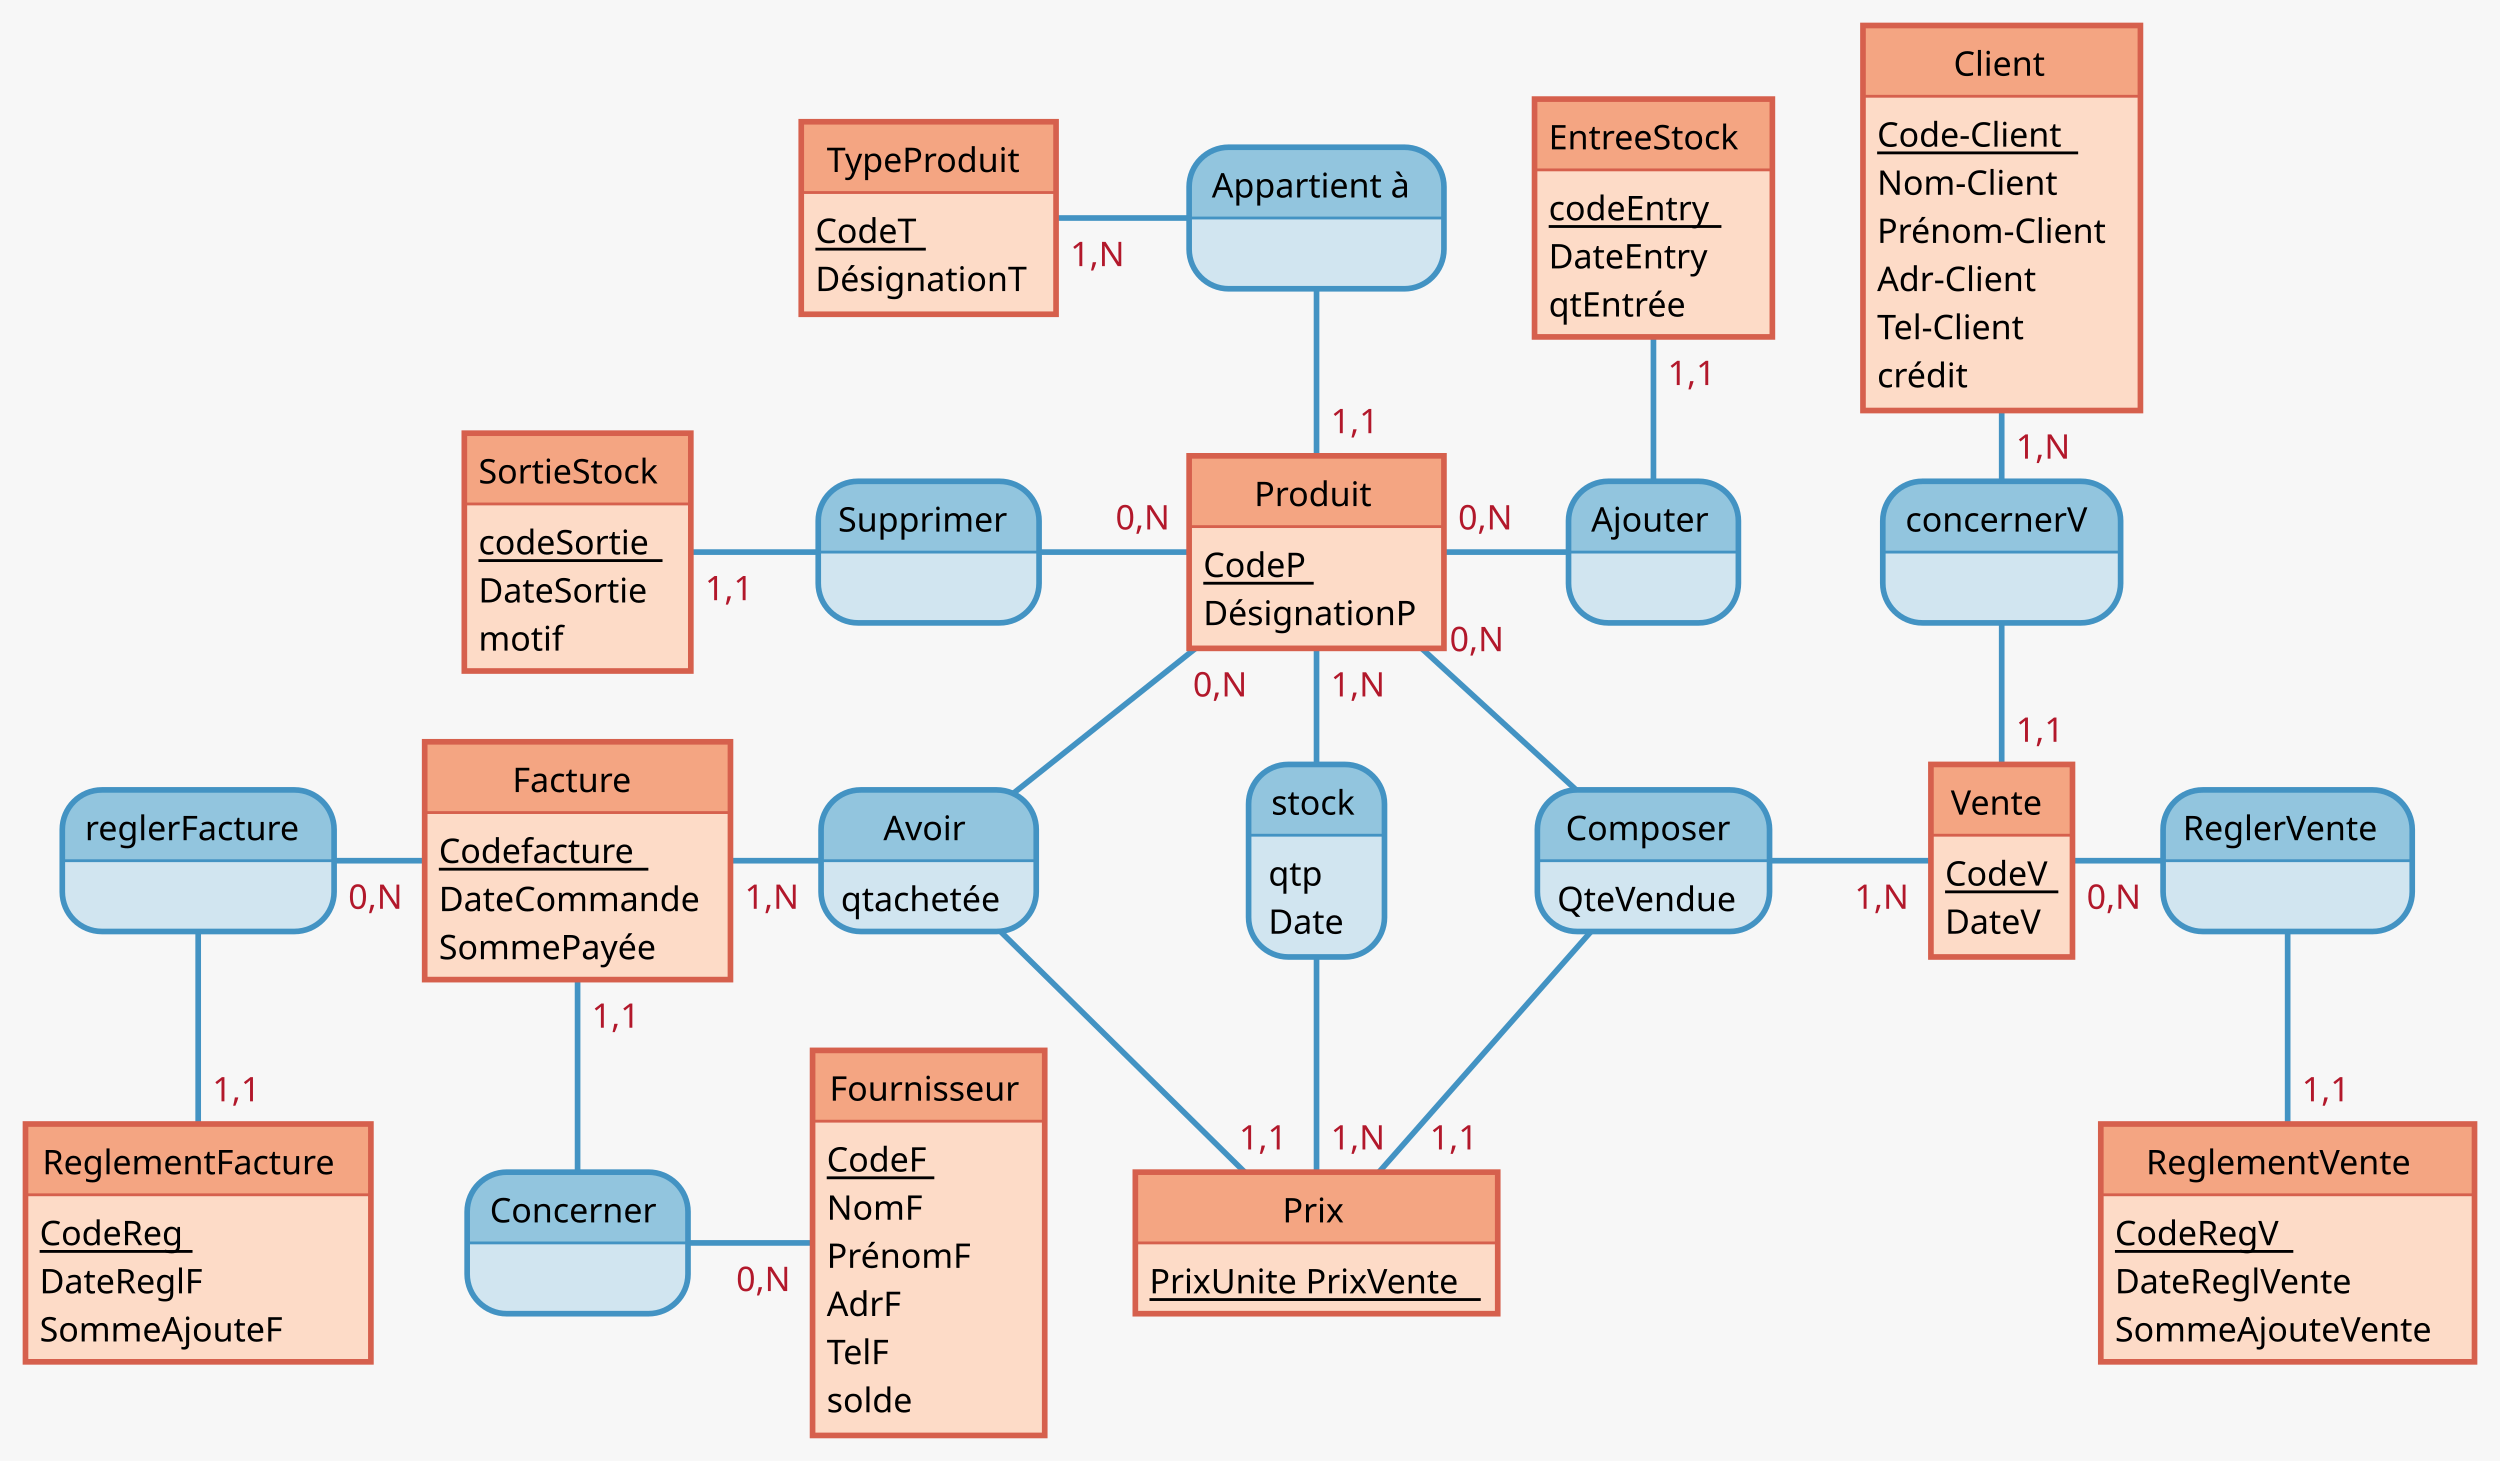
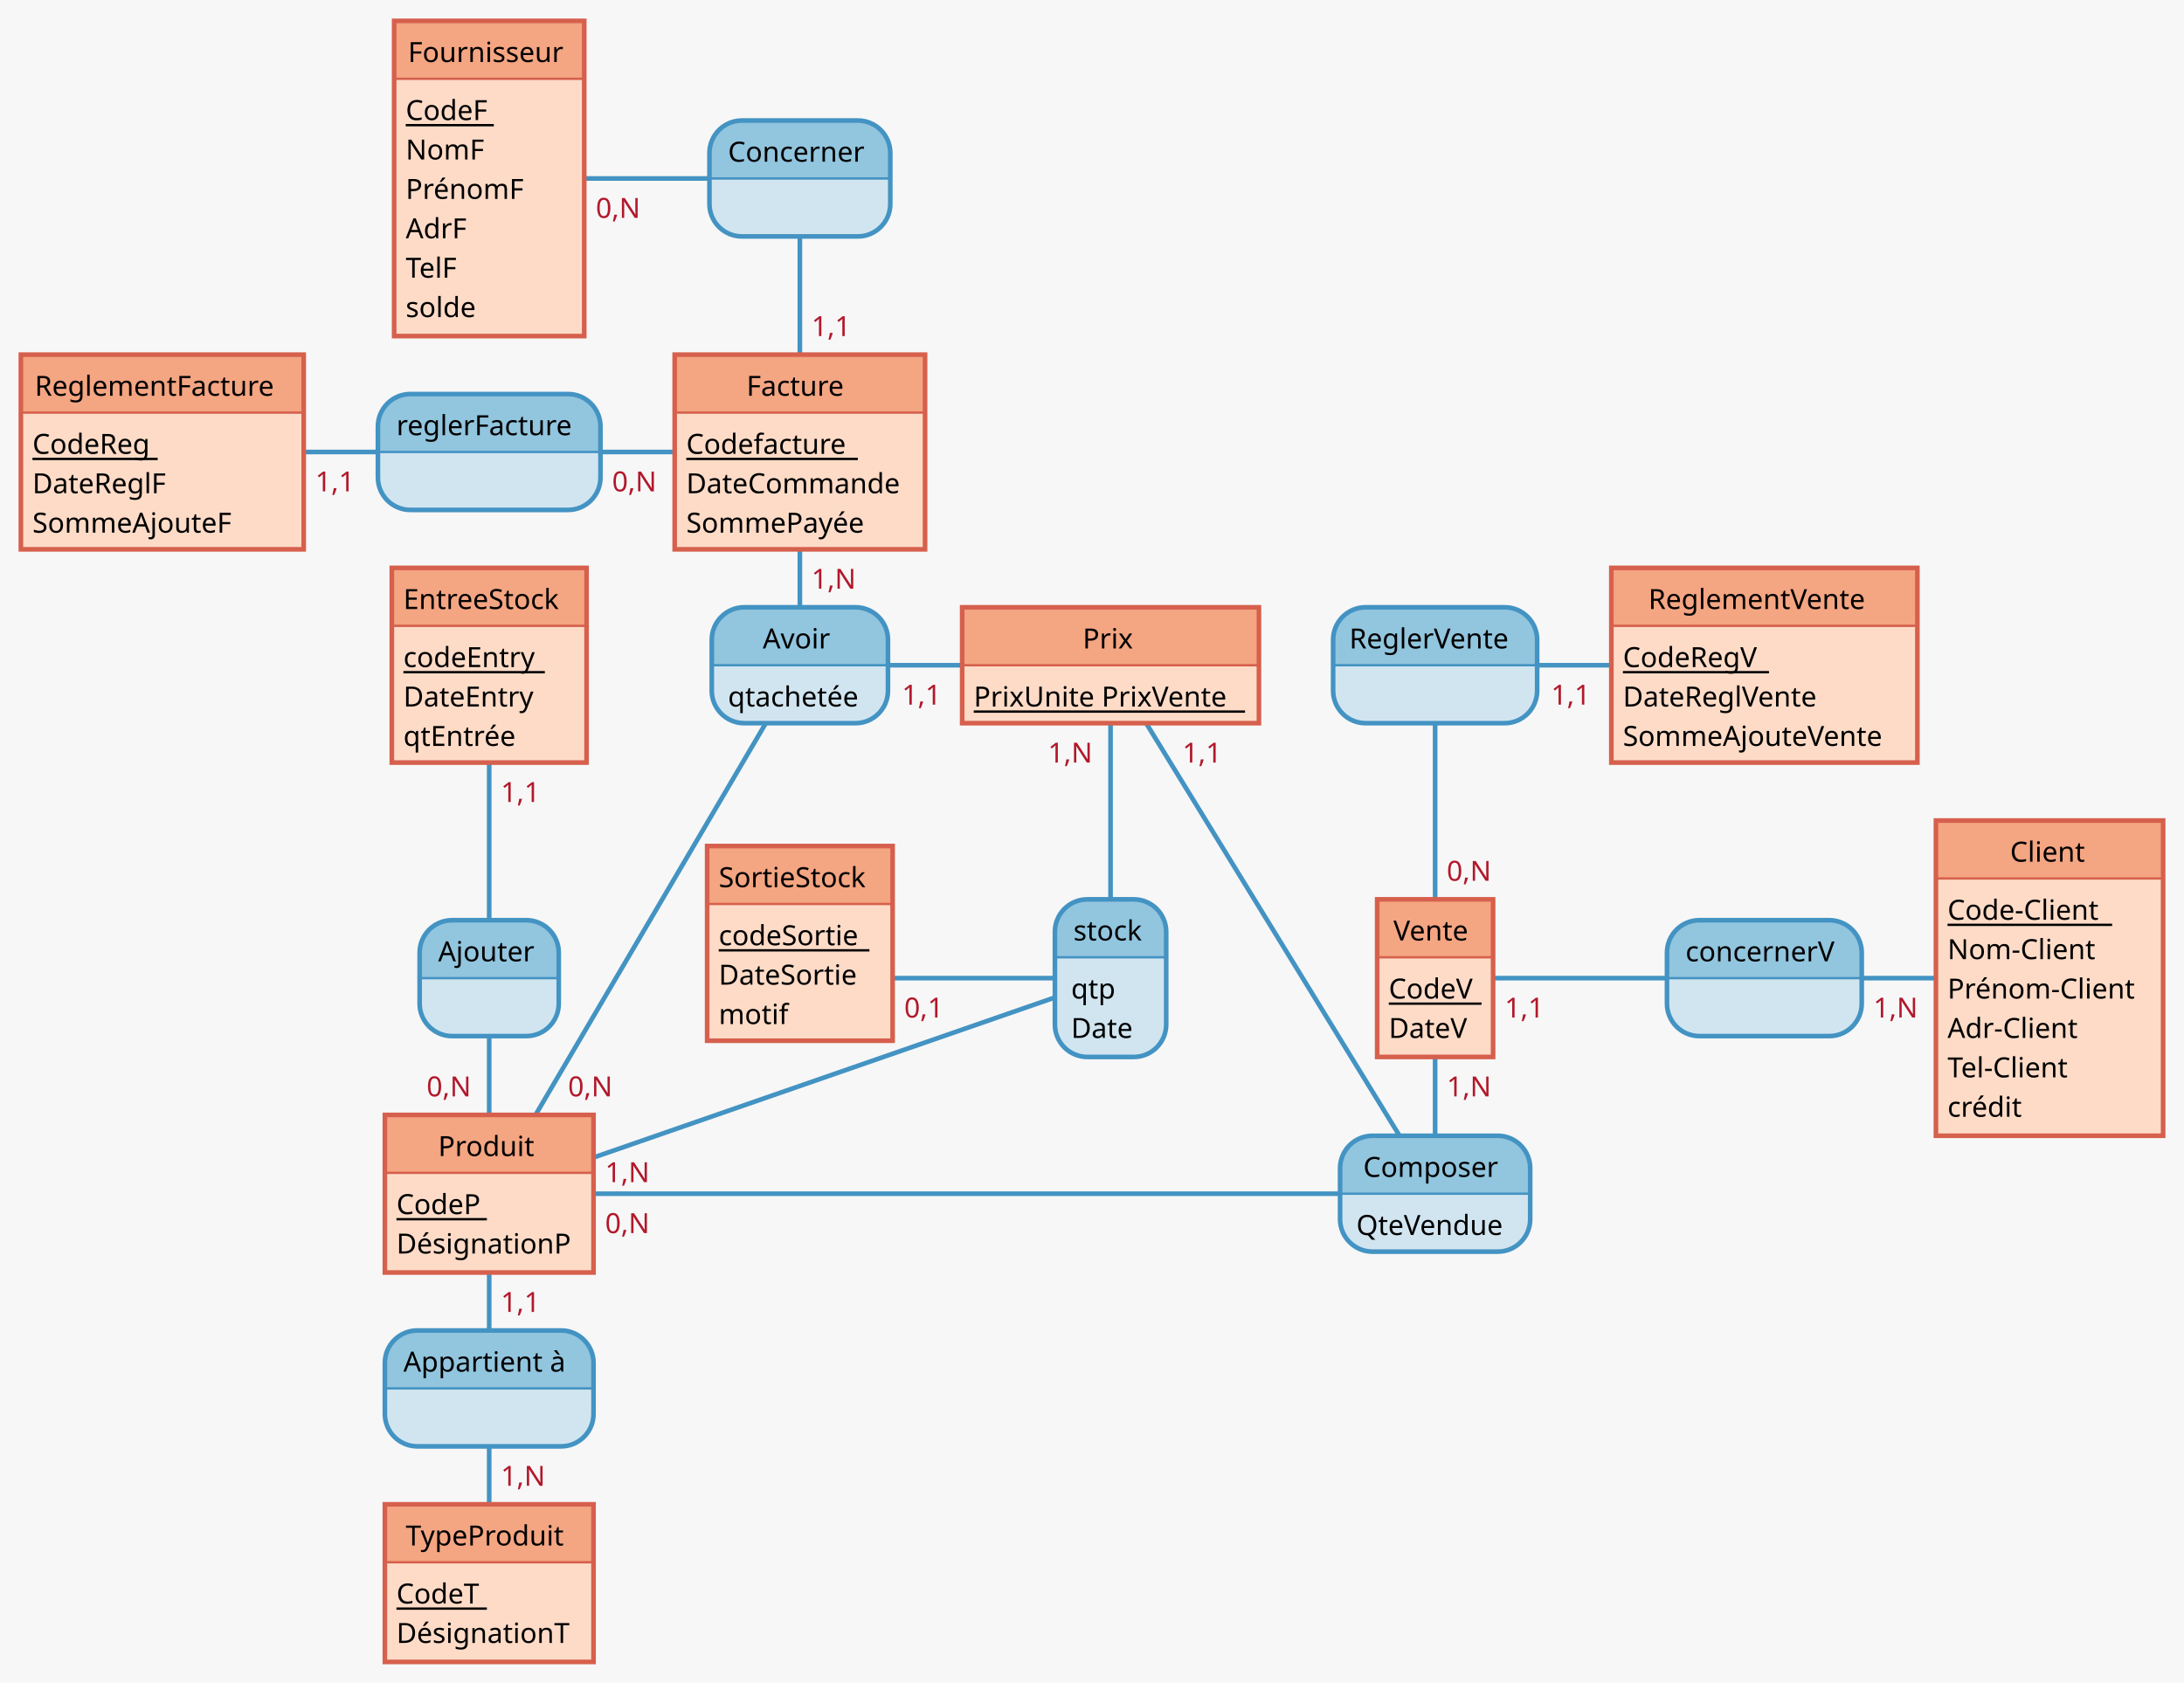
- <svg xmlns="http://www.w3.org/2000/svg" width="883" height="516" viewBox="0 0 883 516">
-   <rect id="frame" x="0" y="0" width="883" height="516" fill="#f7f7f7" stroke="none" stroke-width="0" />
-   <g class="page_0_rrGLS8An diagram_page" visibility="visible">
-     <line x1="465" y1="195" x2="465" y2="77" stroke="#4393c3" stroke-width="2" />
-     <text x="470" y="153" fill="#b2182b" font-family="Verdana" font-size="12">1,1</text>
-     <line x1="328" y1="77" x2="465" y2="77" stroke="#4393c3" stroke-width="2" />
-     <text x="378" y="94" fill="#b2182b" font-family="Verdana" font-size="12">1,N</text>
-     <g>
-       <path d="M496 52 a14 14 90 0 1 14 14 V77 h-90 V66 a14 14 90 0 1 14 -14" fill="#92c5de" stroke="#92c5de" stroke-width="0" />
-       <path d="M510 77 v11 a14 14 90 0 1 -14 14 H434 a14 14 90 0 1 -14 -14 V77 H90" fill="#d1e5f0" stroke="#d1e5f0" stroke-width="0" />
-       <rect x="420" y="52" width="90" height="50" fill="none" rx="14" stroke="#4393c3" stroke-width="2" />
-       <line x1="420" y1="77" x2="510" y2="77" stroke="#4393c3" stroke-width="1" />
-       <text x="428" y="69.75" fill="#000" font-family="Verdana" font-size="12">Appartient à</text>
-     </g>
-   </g>
-   <g class="page_0_rrGLS8An diagram_page" visibility="visible">
-     <line x1="204" y1="195" x2="328" y2="195" stroke="#4393c3" stroke-width="2" />
-     <text x="249" y="212" fill="#b2182b" font-family="Verdana" font-size="12">1,1</text>
-     <line x1="465" y1="195" x2="328" y2="195" stroke="#4393c3" stroke-width="2" />
-     <text x="394" y="187" fill="#b2182b" font-family="Verdana" font-size="12">0,N</text>
-     <g>
-       <path d="M353 170 a14 14 90 0 1 14 14 V195 h-78 V184 a14 14 90 0 1 14 -14" fill="#92c5de" stroke="#92c5de" stroke-width="0" />
-       <path d="M367 195 v11 a14 14 90 0 1 -14 14 H303 a14 14 90 0 1 -14 -14 V195 H78" fill="#d1e5f0" stroke="#d1e5f0" stroke-width="0" />
-       <rect x="289" y="170" width="78" height="50" fill="none" rx="14" stroke="#4393c3" stroke-width="2" />
-       <line x1="289" y1="195" x2="367" y2="195" stroke="#4393c3" stroke-width="1" />
-       <text x="296" y="187.75" fill="#000" font-family="Verdana" font-size="12">Supprimer</text>
-     </g>
-   </g>
-   <g class="page_0_rrGLS8An diagram_page" visibility="visible">
-     <line x1="584" y1="77" x2="584" y2="195" stroke="#4393c3" stroke-width="2" />
-     <text x="589" y="136" fill="#b2182b" font-family="Verdana" font-size="12">1,1</text>
-     <line x1="465" y1="195" x2="584" y2="195" stroke="#4393c3" stroke-width="2" />
-     <text x="515" y="187" fill="#b2182b" font-family="Verdana" font-size="12">0,N</text>
-     <g>
-       <path d="M600 170 a14 14 90 0 1 14 14 V195 h-60 V184 a14 14 90 0 1 14 -14" fill="#92c5de" stroke="#92c5de" stroke-width="0" />
-       <path d="M614 195 v11 a14 14 90 0 1 -14 14 H568 a14 14 90 0 1 -14 -14 V195 H60" fill="#d1e5f0" stroke="#d1e5f0" stroke-width="0" />
-       <rect x="554" y="170" width="60" height="50" fill="none" rx="14" stroke="#4393c3" stroke-width="2" />
-       <line x1="554" y1="195" x2="614" y2="195" stroke="#4393c3" stroke-width="1" />
-       <text x="562" y="187.75" fill="#000" font-family="Verdana" font-size="12">Ajouter</text>
-     </g>
-   </g>
-   <g class="page_0_rrGLS8An diagram_page" visibility="visible">
-     <line x1="707" y1="304" x2="707" y2="195" stroke="#4393c3" stroke-width="2" />
-     <text x="712" y="262" fill="#b2182b" font-family="Verdana" font-size="12">1,1</text>
-     <line x1="707" y1="77" x2="707" y2="195" stroke="#4393c3" stroke-width="2" />
-     <text x="712" y="162" fill="#b2182b" font-family="Verdana" font-size="12">1,N</text>
-     <g>
-       <path d="M735 170 a14 14 90 0 1 14 14 V195 h-84 V184 a14 14 90 0 1 14 -14" fill="#92c5de" stroke="#92c5de" stroke-width="0" />
-       <path d="M749 195 v11 a14 14 90 0 1 -14 14 H679 a14 14 90 0 1 -14 -14 V195 H84" fill="#d1e5f0" stroke="#d1e5f0" stroke-width="0" />
-       <rect x="665" y="170" width="84" height="50" fill="none" rx="14" stroke="#4393c3" stroke-width="2" />
-       <line x1="665" y1="195" x2="749" y2="195" stroke="#4393c3" stroke-width="1" />
-       <text x="673" y="187.75" fill="#000" font-family="Verdana" font-size="12">concernerV</text>
-     </g>
-   </g>
-   <g class="page_0_rrGLS8An diagram_page" visibility="visible">
-     <line x1="204" y1="304" x2="70" y2="304" stroke="#4393c3" stroke-width="2" />
-     <text x="123" y="321" fill="#b2182b" font-family="Verdana" font-size="12">0,N</text>
-     <line x1="70" y1="439" x2="70" y2="304" stroke="#4393c3" stroke-width="2" />
-     <text x="75" y="389" fill="#b2182b" font-family="Verdana" font-size="12">1,1</text>
-     <g>
-       <path d="M104 279 a14 14 90 0 1 14 14 V304 h-96 V293 a14 14 90 0 1 14 -14" fill="#92c5de" stroke="#92c5de" stroke-width="0" />
-       <path d="M118 304 v11 a14 14 90 0 1 -14 14 H36 a14 14 90 0 1 -14 -14 V304 H96" fill="#d1e5f0" stroke="#d1e5f0" stroke-width="0" />
-       <rect x="22" y="279" width="96" height="50" fill="none" rx="14" stroke="#4393c3" stroke-width="2" />
-       <line x1="22" y1="304" x2="118" y2="304" stroke="#4393c3" stroke-width="1" />
-       <text x="30" y="296.75" fill="#000" font-family="Verdana" font-size="12">reglerFacture</text>
-     </g>
-   </g>
-   <g class="page_0_rrGLS8An diagram_page" visibility="visible">
-     <line x1="204" y1="304" x2="328" y2="304" stroke="#4393c3" stroke-width="2" />
-     <text x="263" y="321" fill="#b2182b" font-family="Verdana" font-size="12">1,N</text>
-     <line x1="465" y1="195" x2="328" y2="304" stroke="#4393c3" stroke-width="2" />
-     <text x="421.33" y="246" fill="#b2182b" font-family="Verdana" font-size="12">0,N</text>
-     <line x1="465" y1="439" x2="328" y2="304" stroke="#4393c3" stroke-width="2" />
-     <text x="437.63" y="406" fill="#b2182b" font-family="Verdana" font-size="12">1,1</text>
-     <g>
-       <path d="M352 279 a14 14 90 0 1 14 14 V304 h-76 V293 a14 14 90 0 1 14 -14" fill="#92c5de" stroke="#92c5de" stroke-width="0" />
-       <path d="M366 304 v11 a14 14 90 0 1 -14 14 H304 a14 14 90 0 1 -14 -14 V304 H76" fill="#d1e5f0" stroke="#d1e5f0" stroke-width="0" />
-       <rect x="290" y="279" width="76" height="50" fill="none" rx="14" stroke="#4393c3" stroke-width="2" />
-       <line x1="290" y1="304" x2="366" y2="304" stroke="#4393c3" stroke-width="1" />
-       <text x="312" y="296.75" fill="#000" font-family="Verdana" font-size="12">Avoir</text>
-       <text x="297" y="321.8" fill="#000" font-family="Verdana" font-size="12">qtachetée</text>
-     </g>
-   </g>
-   <g class="page_0_rrGLS8An diagram_page" visibility="visible">
-     <line x1="465" y1="195" x2="465" y2="304" stroke="#4393c3" stroke-width="2" />
-     <text x="470" y="246" fill="#b2182b" font-family="Verdana" font-size="12">1,N</text>
-     <line x1="465" y1="439" x2="465" y2="304" stroke="#4393c3" stroke-width="2" />
-     <text x="470" y="406" fill="#b2182b" font-family="Verdana" font-size="12">1,N</text>
-     <g>
-       <path d="M475 270 a14 14 90 0 1 14 14 V295 h-48 V284 a14 14 90 0 1 14 -14" fill="#92c5de" stroke="#92c5de" stroke-width="0" />
-       <path d="M489 295 v29 a14 14 90 0 1 -14 14 H455 a14 14 90 0 1 -14 -14 V295 H48" fill="#d1e5f0" stroke="#d1e5f0" stroke-width="0" />
-       <rect x="441" y="270" width="48" height="68" fill="none" rx="14" stroke="#4393c3" stroke-width="2" />
-       <line x1="441" y1="295" x2="489" y2="295" stroke="#4393c3" stroke-width="1" />
-       <text x="449" y="287.75" fill="#000" font-family="Verdana" font-size="12">stock</text>
-       <text x="448" y="312.8" fill="#000" font-family="Verdana" font-size="12">qtp</text>
-       <text x="448" y="329.8" fill="#000" font-family="Verdana" font-size="12">Date</text>
-     </g>
-   </g>
-   <g class="page_0_rrGLS8An diagram_page" visibility="visible">
-     <line x1="465" y1="195" x2="584" y2="304" stroke="#4393c3" stroke-width="2" />
-     <text x="512" y="230" fill="#b2182b" font-family="Verdana" font-size="12">0,N</text>
-     <line x1="707" y1="304" x2="584" y2="304" stroke="#4393c3" stroke-width="2" />
-     <text x="655" y="321" fill="#b2182b" font-family="Verdana" font-size="12">1,N</text>
-     <line x1="465" y1="439" x2="584" y2="304" stroke="#4393c3" stroke-width="2" />
-     <text x="505" y="406" fill="#b2182b" font-family="Verdana" font-size="12">1,1</text>
-     <g>
-       <path d="M611 279 a14 14 90 0 1 14 14 V304 h-82 V293 a14 14 90 0 1 14 -14" fill="#92c5de" stroke="#92c5de" stroke-width="0" />
-       <path d="M625 304 v11 a14 14 90 0 1 -14 14 H557 a14 14 90 0 1 -14 -14 V304 H82" fill="#d1e5f0" stroke="#d1e5f0" stroke-width="0" />
-       <rect x="543" y="279" width="82" height="50" fill="none" rx="14" stroke="#4393c3" stroke-width="2" />
-       <line x1="543" y1="304" x2="625" y2="304" stroke="#4393c3" stroke-width="1" />
-       <text x="553" y="296.75" fill="#000" font-family="Verdana" font-size="12">Composer</text>
-       <text x="550" y="321.8" fill="#000" font-family="Verdana" font-size="12">QteVendue</text>
-     </g>
-   </g>
-   <g class="page_0_rrGLS8An diagram_page" visibility="visible">
-     <line x1="707" y1="304" x2="808" y2="304" stroke="#4393c3" stroke-width="2" />
-     <text x="737" y="321" fill="#b2182b" font-family="Verdana" font-size="12">0,N</text>
-     <line x1="808" y1="439" x2="808" y2="304" stroke="#4393c3" stroke-width="2" />
-     <text x="813" y="389" fill="#b2182b" font-family="Verdana" font-size="12">1,1</text>
-     <g>
-       <path d="M838 279 a14 14 90 0 1 14 14 V304 h-88 V293 a14 14 90 0 1 14 -14" fill="#92c5de" stroke="#92c5de" stroke-width="0" />
-       <path d="M852 304 v11 a14 14 90 0 1 -14 14 H778 a14 14 90 0 1 -14 -14 V304 H88" fill="#d1e5f0" stroke="#d1e5f0" stroke-width="0" />
-       <rect x="764" y="279" width="88" height="50" fill="none" rx="14" stroke="#4393c3" stroke-width="2" />
-       <line x1="764" y1="304" x2="852" y2="304" stroke="#4393c3" stroke-width="1" />
-       <text x="771" y="296.75" fill="#000" font-family="Verdana" font-size="12">ReglerVente</text>
-     </g>
-   </g>
-   <g class="page_0_rrGLS8An diagram_page" visibility="visible">
-     <line x1="204" y1="304" x2="204" y2="439" stroke="#4393c3" stroke-width="2" />
-     <text x="209" y="363" fill="#b2182b" font-family="Verdana" font-size="12">1,1</text>
-     <line x1="328" y1="439" x2="204" y2="439" stroke="#4393c3" stroke-width="2" />
-     <text x="260" y="456" fill="#b2182b" font-family="Verdana" font-size="12">0,N</text>
-     <g>
-       <path d="M229 414 a14 14 90 0 1 14 14 V439 h-78 V428 a14 14 90 0 1 14 -14" fill="#92c5de" stroke="#92c5de" stroke-width="0" />
-       <path d="M243 439 v11 a14 14 90 0 1 -14 14 H179 a14 14 90 0 1 -14 -14 V439 H78" fill="#d1e5f0" stroke="#d1e5f0" stroke-width="0" />
-       <rect x="165" y="414" width="78" height="50" fill="none" rx="14" stroke="#4393c3" stroke-width="2" />
-       <line x1="165" y1="439" x2="243" y2="439" stroke="#4393c3" stroke-width="1" />
-       <text x="173" y="431.75" fill="#000" font-family="Verdana" font-size="12">Concerner</text>
-     </g>
-   </g>
-   <g class="page_0_rrGLS8An diagram_page" visibility="visible">
-     <g>
-       <rect x="283" y="43" width="90" height="25" fill="#f4a582" stroke="#f4a582" stroke-width="0" opacity="1" />
-       <rect x="283" y="68" width="90" height="43" fill="#fddbc7" stroke="#fddbc7" stroke-width="0" opacity="1" />
-       <rect x="283" y="43" width="90" height="68" fill="none" stroke="#d6604d" stroke-width="2" opacity="1" />
-       <line x1="283" y1="68" x2="373" y2="68" stroke="#d6604d" stroke-width="1" />
-     </g>
-     <text x="292" y="60.75" fill="#000" font-family="Verdana" font-size="12">TypeProduit</text>
-     <text x="288" y="85.8" fill="#000" font-family="Verdana" font-size="12">CodeT</text>
-     <line x1="288" y1="88" x2="327" y2="88" stroke="#000" stroke-width="1" />
-     <text x="288" y="102.8" fill="#000" font-family="Verdana" font-size="12">DésignationT</text>
-   </g>
-   <g class="page_0_rrGLS8An diagram_page" visibility="visible">
-     <g>
-       <rect x="542" y="35" width="84" height="25" fill="#f4a582" stroke="#f4a582" stroke-width="0" opacity="1" />
-       <rect x="542" y="60" width="84" height="59" fill="#fddbc7" stroke="#fddbc7" stroke-width="0" opacity="1" />
-       <rect x="542" y="35" width="84" height="84" fill="none" stroke="#d6604d" stroke-width="2" opacity="1" />
-       <line x1="542" y1="60" x2="626" y2="60" stroke="#d6604d" stroke-width="1" />
-     </g>
-     <text x="547" y="52.75" fill="#000" font-family="Verdana" font-size="12">EntreeStock</text>
-     <text x="547" y="77.8" fill="#000" font-family="Verdana" font-size="12">codeEntry</text>
-     <line x1="547" y1="80" x2="608" y2="80" stroke="#000" stroke-width="1" />
-     <text x="547" y="94.8" fill="#000" font-family="Verdana" font-size="12">DateEntry</text>
-     <text x="547" y="111.8" fill="#000" font-family="Verdana" font-size="12">qtEntrée</text>
-   </g>
-   <g class="page_0_rrGLS8An diagram_page" visibility="visible">
-     <g>
-       <rect x="658" y="9" width="98" height="25" fill="#f4a582" stroke="#f4a582" stroke-width="0" opacity="1" />
-       <rect x="658" y="34" width="98" height="111" fill="#fddbc7" stroke="#fddbc7" stroke-width="0" opacity="1" />
-       <rect x="658" y="9" width="98" height="136" fill="none" stroke="#d6604d" stroke-width="2" opacity="1" />
-       <line x1="658" y1="34" x2="756" y2="34" stroke="#d6604d" stroke-width="1" />
-     </g>
-     <text x="690" y="26.75" fill="#000" font-family="Verdana" font-size="12">Client</text>
-     <text x="663" y="51.8" fill="#000" font-family="Verdana" font-size="12">Code-Client</text>
-     <line x1="663" y1="54" x2="734" y2="54" stroke="#000" stroke-width="1" />
-     <text x="663" y="68.8" fill="#000" font-family="Verdana" font-size="12">Nom-Client</text>
-     <text x="663" y="85.8" fill="#000" font-family="Verdana" font-size="12">Prénom-Client</text>
-     <text x="663" y="102.8" fill="#000" font-family="Verdana" font-size="12">Adr-Client</text>
-     <text x="663" y="119.8" fill="#000" font-family="Verdana" font-size="12">Tel-Client</text>
-     <text x="663" y="136.8" fill="#000" font-family="Verdana" font-size="12">crédit</text>
-   </g>
-   <g class="page_0_rrGLS8An diagram_page" visibility="visible">
-     <g>
-       <rect x="164" y="153" width="80" height="25" fill="#f4a582" stroke="#f4a582" stroke-width="0" opacity="1" />
-       <rect x="164" y="178" width="80" height="59" fill="#fddbc7" stroke="#fddbc7" stroke-width="0" opacity="1" />
-       <rect x="164" y="153" width="80" height="84" fill="none" stroke="#d6604d" stroke-width="2" opacity="1" />
-       <line x1="164" y1="178" x2="244" y2="178" stroke="#d6604d" stroke-width="1" />
-     </g>
-     <text x="169" y="170.75" fill="#000" font-family="Verdana" font-size="12">SortieStock</text>
-     <text x="169" y="195.8" fill="#000" font-family="Verdana" font-size="12">codeSortie</text>
-     <line x1="169" y1="198" x2="234" y2="198" stroke="#000" stroke-width="1" />
-     <text x="169" y="212.8" fill="#000" font-family="Verdana" font-size="12">DateSortie</text>
-     <text x="169" y="229.8" fill="#000" font-family="Verdana" font-size="12">motif</text>
-   </g>
-   <g class="page_0_rrGLS8An diagram_page" visibility="visible">
-     <g>
-       <rect x="420" y="161" width="90" height="25" fill="#f4a582" stroke="#f4a582" stroke-width="0" opacity="1" />
-       <rect x="420" y="186" width="90" height="43" fill="#fddbc7" stroke="#fddbc7" stroke-width="0" opacity="1" />
-       <rect x="420" y="161" width="90" height="68" fill="none" stroke="#d6604d" stroke-width="2" opacity="1" />
-       <line x1="420" y1="186" x2="510" y2="186" stroke="#d6604d" stroke-width="1" />
-     </g>
-     <text x="443" y="178.75" fill="#000" font-family="Verdana" font-size="12">Produit</text>
-     <text x="425" y="203.8" fill="#000" font-family="Verdana" font-size="12">CodeP</text>
-     <line x1="425" y1="206" x2="464" y2="206" stroke="#000" stroke-width="1" />
-     <text x="425" y="220.8" fill="#000" font-family="Verdana" font-size="12">DésignationP</text>
-   </g>
-   <g class="page_0_rrGLS8An diagram_page" visibility="visible">
-     <g>
-       <rect x="150" y="262" width="108" height="25" fill="#f4a582" stroke="#f4a582" stroke-width="0" opacity="1" />
-       <rect x="150" y="287" width="108" height="59" fill="#fddbc7" stroke="#fddbc7" stroke-width="0" opacity="1" />
-       <rect x="150" y="262" width="108" height="84" fill="none" stroke="#d6604d" stroke-width="2" opacity="1" />
-       <line x1="150" y1="287" x2="258" y2="287" stroke="#d6604d" stroke-width="1" />
-     </g>
-     <text x="181" y="279.75" fill="#000" font-family="Verdana" font-size="12">Facture</text>
-     <text x="155" y="304.8" fill="#000" font-family="Verdana" font-size="12">Codefacture</text>
-     <line x1="155" y1="307" x2="229" y2="307" stroke="#000" stroke-width="1" />
-     <text x="155" y="321.8" fill="#000" font-family="Verdana" font-size="12">DateCommande</text>
-     <text x="155" y="338.8" fill="#000" font-family="Verdana" font-size="12">SommePayée</text>
-   </g>
-   <g class="page_0_rrGLS8An diagram_page" visibility="visible">
-     <g>
-       <rect x="682" y="270" width="50" height="25" fill="#f4a582" stroke="#f4a582" stroke-width="0" opacity="1" />
-       <rect x="682" y="295" width="50" height="43" fill="#fddbc7" stroke="#fddbc7" stroke-width="0" opacity="1" />
-       <rect x="682" y="270" width="50" height="68" fill="none" stroke="#d6604d" stroke-width="2" opacity="1" />
-       <line x1="682" y1="295" x2="732" y2="295" stroke="#d6604d" stroke-width="1" />
-     </g>
-     <text x="689" y="287.75" fill="#000" font-family="Verdana" font-size="12">Vente</text>
-     <text x="687" y="312.8" fill="#000" font-family="Verdana" font-size="12">CodeV</text>
-     <line x1="687" y1="315" x2="727" y2="315" stroke="#000" stroke-width="1" />
-     <text x="687" y="329.8" fill="#000" font-family="Verdana" font-size="12">DateV</text>
-   </g>
-   <g class="page_0_rrGLS8An diagram_page" visibility="visible">
-     <g>
-       <rect x="9" y="397" width="122" height="25" fill="#f4a582" stroke="#f4a582" stroke-width="0" opacity="1" />
-       <rect x="9" y="422" width="122" height="59" fill="#fddbc7" stroke="#fddbc7" stroke-width="0" opacity="1" />
-       <rect x="9" y="397" width="122" height="84" fill="none" stroke="#d6604d" stroke-width="2" opacity="1" />
-       <line x1="9" y1="422" x2="131" y2="422" stroke="#d6604d" stroke-width="1" />
-     </g>
-     <text x="15" y="414.75" fill="#000" font-family="Verdana" font-size="12">ReglementFacture</text>
-     <text x="14" y="439.8" fill="#000" font-family="Verdana" font-size="12">CodeReg</text>
-     <line x1="14" y1="442" x2="68" y2="442" stroke="#000" stroke-width="1" />
-     <text x="14" y="456.8" fill="#000" font-family="Verdana" font-size="12">DateReglF</text>
-     <text x="14" y="473.8" fill="#000" font-family="Verdana" font-size="12">SommeAjouteF</text>
-   </g>
-   <g class="page_0_rrGLS8An diagram_page" visibility="visible">
-     <g>
-       <rect x="287" y="371" width="82" height="25" fill="#f4a582" stroke="#f4a582" stroke-width="0" opacity="1" />
-       <rect x="287" y="396" width="82" height="111" fill="#fddbc7" stroke="#fddbc7" stroke-width="0" opacity="1" />
-       <rect x="287" y="371" width="82" height="136" fill="none" stroke="#d6604d" stroke-width="2" opacity="1" />
-       <line x1="287" y1="396" x2="369" y2="396" stroke="#d6604d" stroke-width="1" />
-     </g>
-     <text x="293" y="388.75" fill="#000" font-family="Verdana" font-size="12">Fournisseur</text>
-     <text x="292" y="413.8" fill="#000" font-family="Verdana" font-size="12">CodeF</text>
-     <line x1="292" y1="416" x2="330" y2="416" stroke="#000" stroke-width="1" />
-     <text x="292" y="430.8" fill="#000" font-family="Verdana" font-size="12">NomF</text>
-     <text x="292" y="447.8" fill="#000" font-family="Verdana" font-size="12">PrénomF</text>
-     <text x="292" y="464.8" fill="#000" font-family="Verdana" font-size="12">AdrF</text>
-     <text x="292" y="481.8" fill="#000" font-family="Verdana" font-size="12">TelF</text>
-     <text x="292" y="498.8" fill="#000" font-family="Verdana" font-size="12">solde</text>
-   </g>
-   <g class="page_0_rrGLS8An diagram_page" visibility="visible">
-     <g>
-       <rect x="401" y="414" width="128" height="25" fill="#f4a582" stroke="#f4a582" stroke-width="0" opacity="1" />
-       <rect x="401" y="439" width="128" height="25" fill="#fddbc7" stroke="#fddbc7" stroke-width="0" opacity="1" />
-       <rect x="401" y="414" width="128" height="50" fill="none" stroke="#d6604d" stroke-width="2" opacity="1" />
-       <line x1="401" y1="439" x2="529" y2="439" stroke="#d6604d" stroke-width="1" />
-     </g>
-     <text x="453" y="431.75" fill="#000" font-family="Verdana" font-size="12">Prix</text>
-     <text x="406" y="456.8" fill="#000" font-family="Verdana" font-size="12">PrixUnite PrixVente</text>
-     <line x1="406" y1="459" x2="523" y2="459" stroke="#000" stroke-width="1" />
-   </g>
-   <g class="page_0_rrGLS8An diagram_page" visibility="visible">
-     <g>
-       <rect x="742" y="397" width="132" height="25" fill="#f4a582" stroke="#f4a582" stroke-width="0" opacity="1" />
-       <rect x="742" y="422" width="132" height="59" fill="#fddbc7" stroke="#fddbc7" stroke-width="0" opacity="1" />
-       <rect x="742" y="397" width="132" height="84" fill="none" stroke="#d6604d" stroke-width="2" opacity="1" />
-       <line x1="742" y1="422" x2="874" y2="422" stroke="#d6604d" stroke-width="1" />
-     </g>
-     <text x="758" y="414.75" fill="#000" font-family="Verdana" font-size="12">ReglementVente</text>
-     <text x="747" y="439.8" fill="#000" font-family="Verdana" font-size="12">CodeRegV</text>
-     <line x1="747" y1="442" x2="810" y2="442" stroke="#000" stroke-width="1" />
-     <text x="747" y="456.8" fill="#000" font-family="Verdana" font-size="12">DateReglVente</text>
-     <text x="747" y="473.8" fill="#000" font-family="Verdana" font-size="12">SommeAjouteVente</text>
+ <svg xmlns="http://www.w3.org/2000/svg" width="942" height="726" viewBox="0 0 942 726">
+   <rect id="frame" x="0" y="0" width="942" height="726" fill="#f7f7f7" stroke="none" stroke-width="0" />
+   <g class="page_0_mr54B2QT diagram_page" visibility="visible">
+     <line x1="345" y1="195" x2="345" y2="77" stroke="#4393c3" stroke-width="2" />
+     <text x="350" y="145" fill="#b2182b" font-family="Verdana" font-size="12">1,1</text>
+     <line x1="211" y1="77" x2="345" y2="77" stroke="#4393c3" stroke-width="2" />
+     <text x="257" y="94" fill="#b2182b" font-family="Verdana" font-size="12">0,N</text>
+     <g>
+       <path d="M370 52 a14 14 90 0 1 14 14 V77 h-78 V66 a14 14 90 0 1 14 -14" fill="#92c5de" stroke="#92c5de" stroke-width="0" />
+       <path d="M384 77 v11 a14 14 90 0 1 -14 14 H320 a14 14 90 0 1 -14 -14 V77 H78" fill="#d1e5f0" stroke="#d1e5f0" stroke-width="0" />
+       <rect x="306" y="52" width="78" height="50" fill="none" rx="14" stroke="#4393c3" stroke-width="2" />
+       <line x1="306" y1="77" x2="384" y2="77" stroke="#4393c3" stroke-width="1" />
+       <text x="314" y="69.75" fill="#000" font-family="Verdana" font-size="12">Concerner</text>
+     </g>
+   </g>
+   <g class="page_0_mr54B2QT diagram_page" visibility="visible">
+     <line x1="345" y1="195" x2="211" y2="195" stroke="#4393c3" stroke-width="2" />
+     <text x="264" y="212" fill="#b2182b" font-family="Verdana" font-size="12">0,N</text>
+     <line x1="70" y1="195" x2="211" y2="195" stroke="#4393c3" stroke-width="2" />
+     <text x="136" y="212" fill="#b2182b" font-family="Verdana" font-size="12">1,1</text>
+     <g>
+       <path d="M245 170 a14 14 90 0 1 14 14 V195 h-96 V184 a14 14 90 0 1 14 -14" fill="#92c5de" stroke="#92c5de" stroke-width="0" />
+       <path d="M259 195 v11 a14 14 90 0 1 -14 14 H177 a14 14 90 0 1 -14 -14 V195 H96" fill="#d1e5f0" stroke="#d1e5f0" stroke-width="0" />
+       <rect x="163" y="170" width="96" height="50" fill="none" rx="14" stroke="#4393c3" stroke-width="2" />
+       <line x1="163" y1="195" x2="259" y2="195" stroke="#4393c3" stroke-width="1" />
+       <text x="171" y="187.75" fill="#000" font-family="Verdana" font-size="12">reglerFacture</text>
+     </g>
+   </g>
+   <g class="page_0_mr54B2QT diagram_page" visibility="visible">
+     <line x1="345" y1="195" x2="345" y2="287" stroke="#4393c3" stroke-width="2" />
+     <text x="350" y="254" fill="#b2182b" font-family="Verdana" font-size="12">1,N</text>
+     <line x1="211" y1="515" x2="345" y2="287" stroke="#4393c3" stroke-width="2" />
+     <text x="245" y="473" fill="#b2182b" font-family="Verdana" font-size="12">0,N</text>
+     <line x1="479" y1="287" x2="345" y2="287" stroke="#4393c3" stroke-width="2" />
+     <text x="389" y="304" fill="#b2182b" font-family="Verdana" font-size="12">1,1</text>
+     <g>
+       <path d="M369 262 a14 14 90 0 1 14 14 V287 h-76 V276 a14 14 90 0 1 14 -14" fill="#92c5de" stroke="#92c5de" stroke-width="0" />
+       <path d="M383 287 v11 a14 14 90 0 1 -14 14 H321 a14 14 90 0 1 -14 -14 V287 H76" fill="#d1e5f0" stroke="#d1e5f0" stroke-width="0" />
+       <rect x="307" y="262" width="76" height="50" fill="none" rx="14" stroke="#4393c3" stroke-width="2" />
+       <line x1="307" y1="287" x2="383" y2="287" stroke="#4393c3" stroke-width="1" />
+       <text x="329" y="279.75" fill="#000" font-family="Verdana" font-size="12">Avoir</text>
+       <text x="314" y="304.8" fill="#000" font-family="Verdana" font-size="12">qtachetée</text>
+     </g>
+   </g>
+   <g class="page_0_mr54B2QT diagram_page" visibility="visible">
+     <line x1="619" y1="422" x2="619" y2="287" stroke="#4393c3" stroke-width="2" />
+     <text x="624" y="380" fill="#b2182b" font-family="Verdana" font-size="12">0,N</text>
+     <line x1="761" y1="287" x2="619" y2="287" stroke="#4393c3" stroke-width="2" />
+     <text x="669" y="304" fill="#b2182b" font-family="Verdana" font-size="12">1,1</text>
+     <g>
+       <path d="M649 262 a14 14 90 0 1 14 14 V287 h-88 V276 a14 14 90 0 1 14 -14" fill="#92c5de" stroke="#92c5de" stroke-width="0" />
+       <path d="M663 287 v11 a14 14 90 0 1 -14 14 H589 a14 14 90 0 1 -14 -14 V287 H88" fill="#d1e5f0" stroke="#d1e5f0" stroke-width="0" />
+       <rect x="575" y="262" width="88" height="50" fill="none" rx="14" stroke="#4393c3" stroke-width="2" />
+       <line x1="575" y1="287" x2="663" y2="287" stroke="#4393c3" stroke-width="1" />
+       <text x="582" y="279.75" fill="#000" font-family="Verdana" font-size="12">ReglerVente</text>
+     </g>
+   </g>
+   <g class="page_0_mr54B2QT diagram_page" visibility="visible">
+     <line x1="211" y1="287" x2="211" y2="422" stroke="#4393c3" stroke-width="2" />
+     <text x="216" y="346" fill="#b2182b" font-family="Verdana" font-size="12">1,1</text>
+     <line x1="211" y1="515" x2="211" y2="422" stroke="#4393c3" stroke-width="2" />
+     <text x="184" y="473" fill="#b2182b" font-family="Verdana" font-size="12">0,N</text>
+     <g>
+       <path d="M227 397 a14 14 90 0 1 14 14 V422 h-60 V411 a14 14 90 0 1 14 -14" fill="#92c5de" stroke="#92c5de" stroke-width="0" />
+       <path d="M241 422 v11 a14 14 90 0 1 -14 14 H195 a14 14 90 0 1 -14 -14 V422 H60" fill="#d1e5f0" stroke="#d1e5f0" stroke-width="0" />
+       <rect x="181" y="397" width="60" height="50" fill="none" rx="14" stroke="#4393c3" stroke-width="2" />
+       <line x1="181" y1="422" x2="241" y2="422" stroke="#4393c3" stroke-width="1" />
+       <text x="189" y="414.75" fill="#000" font-family="Verdana" font-size="12">Ajouter</text>
+     </g>
+   </g>
+   <g class="page_0_mr54B2QT diagram_page" visibility="visible">
+     <line x1="211" y1="515" x2="479" y2="422" stroke="#4393c3" stroke-width="2" />
+     <text x="261" y="510" fill="#b2182b" font-family="Verdana" font-size="12">1,N</text>
+     <line x1="479" y1="287" x2="479" y2="422" stroke="#4393c3" stroke-width="2" />
+     <text x="452" y="329" fill="#b2182b" font-family="Verdana" font-size="12">1,N</text>
+     <line x1="345" y1="422" x2="479" y2="422" stroke="#4393c3" stroke-width="2" />
+     <text x="390" y="439" fill="#b2182b" font-family="Verdana" font-size="12">0,1</text>
+     <g>
+       <path d="M489 388 a14 14 90 0 1 14 14 V413 h-48 V402 a14 14 90 0 1 14 -14" fill="#92c5de" stroke="#92c5de" stroke-width="0" />
+       <path d="M503 413 v29 a14 14 90 0 1 -14 14 H469 a14 14 90 0 1 -14 -14 V413 H48" fill="#d1e5f0" stroke="#d1e5f0" stroke-width="0" />
+       <rect x="455" y="388" width="48" height="68" fill="none" rx="14" stroke="#4393c3" stroke-width="2" />
+       <line x1="455" y1="413" x2="503" y2="413" stroke="#4393c3" stroke-width="1" />
+       <text x="463" y="405.75" fill="#000" font-family="Verdana" font-size="12">stock</text>
+       <text x="462" y="430.8" fill="#000" font-family="Verdana" font-size="12">qtp</text>
+       <text x="462" y="447.8" fill="#000" font-family="Verdana" font-size="12">Date</text>
+     </g>
+   </g>
+   <g class="page_0_mr54B2QT diagram_page" visibility="visible">
+     <line x1="619" y1="422" x2="761" y2="422" stroke="#4393c3" stroke-width="2" />
+     <text x="649" y="439" fill="#b2182b" font-family="Verdana" font-size="12">1,1</text>
+     <line x1="884" y1="422" x2="761" y2="422" stroke="#4393c3" stroke-width="2" />
+     <text x="808" y="439" fill="#b2182b" font-family="Verdana" font-size="12">1,N</text>
+     <g>
+       <path d="M789 397 a14 14 90 0 1 14 14 V422 h-84 V411 a14 14 90 0 1 14 -14" fill="#92c5de" stroke="#92c5de" stroke-width="0" />
+       <path d="M803 422 v11 a14 14 90 0 1 -14 14 H733 a14 14 90 0 1 -14 -14 V422 H84" fill="#d1e5f0" stroke="#d1e5f0" stroke-width="0" />
+       <rect x="719" y="397" width="84" height="50" fill="none" rx="14" stroke="#4393c3" stroke-width="2" />
+       <line x1="719" y1="422" x2="803" y2="422" stroke="#4393c3" stroke-width="1" />
+       <text x="727" y="414.75" fill="#000" font-family="Verdana" font-size="12">concernerV</text>
+     </g>
+   </g>
+   <g class="page_0_mr54B2QT diagram_page" visibility="visible">
+     <line x1="211" y1="515" x2="619" y2="515" stroke="#4393c3" stroke-width="2" />
+     <text x="261" y="532" fill="#b2182b" font-family="Verdana" font-size="12">0,N</text>
+     <line x1="619" y1="422" x2="619" y2="515" stroke="#4393c3" stroke-width="2" />
+     <text x="624" y="473" fill="#b2182b" font-family="Verdana" font-size="12">1,N</text>
+     <line x1="479" y1="287" x2="619" y2="515" stroke="#4393c3" stroke-width="2" />
+     <text x="510" y="329" fill="#b2182b" font-family="Verdana" font-size="12">1,1</text>
+     <g>
+       <path d="M646 490 a14 14 90 0 1 14 14 V515 h-82 V504 a14 14 90 0 1 14 -14" fill="#92c5de" stroke="#92c5de" stroke-width="0" />
+       <path d="M660 515 v11 a14 14 90 0 1 -14 14 H592 a14 14 90 0 1 -14 -14 V515 H82" fill="#d1e5f0" stroke="#d1e5f0" stroke-width="0" />
+       <rect x="578" y="490" width="82" height="50" fill="none" rx="14" stroke="#4393c3" stroke-width="2" />
+       <line x1="578" y1="515" x2="660" y2="515" stroke="#4393c3" stroke-width="1" />
+       <text x="588" y="507.75" fill="#000" font-family="Verdana" font-size="12">Composer</text>
+       <text x="585" y="532.8" fill="#000" font-family="Verdana" font-size="12">QteVendue</text>
+     </g>
+   </g>
+   <g class="page_0_mr54B2QT diagram_page" visibility="visible">
+     <line x1="211" y1="515" x2="211" y2="599" stroke="#4393c3" stroke-width="2" />
+     <text x="216" y="566" fill="#b2182b" font-family="Verdana" font-size="12">1,1</text>
+     <line x1="211" y1="683" x2="211" y2="599" stroke="#4393c3" stroke-width="2" />
+     <text x="216" y="641" fill="#b2182b" font-family="Verdana" font-size="12">1,N</text>
+     <g>
+       <path d="M242 574 a14 14 90 0 1 14 14 V599 h-90 V588 a14 14 90 0 1 14 -14" fill="#92c5de" stroke="#92c5de" stroke-width="0" />
+       <path d="M256 599 v11 a14 14 90 0 1 -14 14 H180 a14 14 90 0 1 -14 -14 V599 H90" fill="#d1e5f0" stroke="#d1e5f0" stroke-width="0" />
+       <rect x="166" y="574" width="90" height="50" fill="none" rx="14" stroke="#4393c3" stroke-width="2" />
+       <line x1="166" y1="599" x2="256" y2="599" stroke="#4393c3" stroke-width="1" />
+       <text x="174" y="591.75" fill="#000" font-family="Verdana" font-size="12">Appartient à</text>
+     </g>
+   </g>
+   <g class="page_0_mr54B2QT diagram_page" visibility="visible">
+     <g>
+       <rect x="170" y="9" width="82" height="25" fill="#f4a582" stroke="#f4a582" stroke-width="0" opacity="1" />
+       <rect x="170" y="34" width="82" height="111" fill="#fddbc7" stroke="#fddbc7" stroke-width="0" opacity="1" />
+       <rect x="170" y="9" width="82" height="136" fill="none" stroke="#d6604d" stroke-width="2" opacity="1" />
+       <line x1="170" y1="34" x2="252" y2="34" stroke="#d6604d" stroke-width="1" />
+     </g>
+     <text x="176" y="26.75" fill="#000" font-family="Verdana" font-size="12">Fournisseur</text>
+     <text x="175" y="51.8" fill="#000" font-family="Verdana" font-size="12">CodeF</text>
+     <line x1="175" y1="54" x2="213" y2="54" stroke="#000" stroke-width="1" />
+     <text x="175" y="68.8" fill="#000" font-family="Verdana" font-size="12">NomF</text>
+     <text x="175" y="85.8" fill="#000" font-family="Verdana" font-size="12">PrénomF</text>
+     <text x="175" y="102.8" fill="#000" font-family="Verdana" font-size="12">AdrF</text>
+     <text x="175" y="119.8" fill="#000" font-family="Verdana" font-size="12">TelF</text>
+     <text x="175" y="136.8" fill="#000" font-family="Verdana" font-size="12">solde</text>
+   </g>
+   <g class="page_0_mr54B2QT diagram_page" visibility="visible">
+     <g>
+       <rect x="9" y="153" width="122" height="25" fill="#f4a582" stroke="#f4a582" stroke-width="0" opacity="1" />
+       <rect x="9" y="178" width="122" height="59" fill="#fddbc7" stroke="#fddbc7" stroke-width="0" opacity="1" />
+       <rect x="9" y="153" width="122" height="84" fill="none" stroke="#d6604d" stroke-width="2" opacity="1" />
+       <line x1="9" y1="178" x2="131" y2="178" stroke="#d6604d" stroke-width="1" />
+     </g>
+     <text x="15" y="170.75" fill="#000" font-family="Verdana" font-size="12">ReglementFacture</text>
+     <text x="14" y="195.8" fill="#000" font-family="Verdana" font-size="12">CodeReg</text>
+     <line x1="14" y1="198" x2="68" y2="198" stroke="#000" stroke-width="1" />
+     <text x="14" y="212.8" fill="#000" font-family="Verdana" font-size="12">DateReglF</text>
+     <text x="14" y="229.8" fill="#000" font-family="Verdana" font-size="12">SommeAjouteF</text>
+   </g>
+   <g class="page_0_mr54B2QT diagram_page" visibility="visible">
+     <g>
+       <rect x="291" y="153" width="108" height="25" fill="#f4a582" stroke="#f4a582" stroke-width="0" opacity="1" />
+       <rect x="291" y="178" width="108" height="59" fill="#fddbc7" stroke="#fddbc7" stroke-width="0" opacity="1" />
+       <rect x="291" y="153" width="108" height="84" fill="none" stroke="#d6604d" stroke-width="2" opacity="1" />
+       <line x1="291" y1="178" x2="399" y2="178" stroke="#d6604d" stroke-width="1" />
+     </g>
+     <text x="322" y="170.75" fill="#000" font-family="Verdana" font-size="12">Facture</text>
+     <text x="296" y="195.8" fill="#000" font-family="Verdana" font-size="12">Codefacture</text>
+     <line x1="296" y1="198" x2="370" y2="198" stroke="#000" stroke-width="1" />
+     <text x="296" y="212.8" fill="#000" font-family="Verdana" font-size="12">DateCommande</text>
+     <text x="296" y="229.8" fill="#000" font-family="Verdana" font-size="12">SommePayée</text>
+   </g>
+   <g class="page_0_mr54B2QT diagram_page" visibility="visible">
+     <g>
+       <rect x="169" y="245" width="84" height="25" fill="#f4a582" stroke="#f4a582" stroke-width="0" opacity="1" />
+       <rect x="169" y="270" width="84" height="59" fill="#fddbc7" stroke="#fddbc7" stroke-width="0" opacity="1" />
+       <rect x="169" y="245" width="84" height="84" fill="none" stroke="#d6604d" stroke-width="2" opacity="1" />
+       <line x1="169" y1="270" x2="253" y2="270" stroke="#d6604d" stroke-width="1" />
+     </g>
+     <text x="174" y="262.75" fill="#000" font-family="Verdana" font-size="12">EntreeStock</text>
+     <text x="174" y="287.8" fill="#000" font-family="Verdana" font-size="12">codeEntry</text>
+     <line x1="174" y1="290" x2="235" y2="290" stroke="#000" stroke-width="1" />
+     <text x="174" y="304.8" fill="#000" font-family="Verdana" font-size="12">DateEntry</text>
+     <text x="174" y="321.8" fill="#000" font-family="Verdana" font-size="12">qtEntrée</text>
+   </g>
+   <g class="page_0_mr54B2QT diagram_page" visibility="visible">
+     <g>
+       <rect x="415" y="262" width="128" height="25" fill="#f4a582" stroke="#f4a582" stroke-width="0" opacity="1" />
+       <rect x="415" y="287" width="128" height="25" fill="#fddbc7" stroke="#fddbc7" stroke-width="0" opacity="1" />
+       <rect x="415" y="262" width="128" height="50" fill="none" stroke="#d6604d" stroke-width="2" opacity="1" />
+       <line x1="415" y1="287" x2="543" y2="287" stroke="#d6604d" stroke-width="1" />
+     </g>
+     <text x="467" y="279.75" fill="#000" font-family="Verdana" font-size="12">Prix</text>
+     <text x="420" y="304.8" fill="#000" font-family="Verdana" font-size="12">PrixUnite PrixVente</text>
+     <line x1="420" y1="307" x2="537" y2="307" stroke="#000" stroke-width="1" />
+   </g>
+   <g class="page_0_mr54B2QT diagram_page" visibility="visible">
+     <g>
+       <rect x="695" y="245" width="132" height="25" fill="#f4a582" stroke="#f4a582" stroke-width="0" opacity="1" />
+       <rect x="695" y="270" width="132" height="59" fill="#fddbc7" stroke="#fddbc7" stroke-width="0" opacity="1" />
+       <rect x="695" y="245" width="132" height="84" fill="none" stroke="#d6604d" stroke-width="2" opacity="1" />
+       <line x1="695" y1="270" x2="827" y2="270" stroke="#d6604d" stroke-width="1" />
+     </g>
+     <text x="711" y="262.75" fill="#000" font-family="Verdana" font-size="12">ReglementVente</text>
+     <text x="700" y="287.8" fill="#000" font-family="Verdana" font-size="12">CodeRegV</text>
+     <line x1="700" y1="290" x2="763" y2="290" stroke="#000" stroke-width="1" />
+     <text x="700" y="304.8" fill="#000" font-family="Verdana" font-size="12">DateReglVente</text>
+     <text x="700" y="321.8" fill="#000" font-family="Verdana" font-size="12">SommeAjouteVente</text>
+   </g>
+   <g class="page_0_mr54B2QT diagram_page" visibility="visible">
+     <g>
+       <rect x="305" y="365" width="80" height="25" fill="#f4a582" stroke="#f4a582" stroke-width="0" opacity="1" />
+       <rect x="305" y="390" width="80" height="59" fill="#fddbc7" stroke="#fddbc7" stroke-width="0" opacity="1" />
+       <rect x="305" y="365" width="80" height="84" fill="none" stroke="#d6604d" stroke-width="2" opacity="1" />
+       <line x1="305" y1="390" x2="385" y2="390" stroke="#d6604d" stroke-width="1" />
+     </g>
+     <text x="310" y="382.75" fill="#000" font-family="Verdana" font-size="12">SortieStock</text>
+     <text x="310" y="407.8" fill="#000" font-family="Verdana" font-size="12">codeSortie</text>
+     <line x1="310" y1="410" x2="375" y2="410" stroke="#000" stroke-width="1" />
+     <text x="310" y="424.8" fill="#000" font-family="Verdana" font-size="12">DateSortie</text>
+     <text x="310" y="441.8" fill="#000" font-family="Verdana" font-size="12">motif</text>
+   </g>
+   <g class="page_0_mr54B2QT diagram_page" visibility="visible">
+     <g>
+       <rect x="594" y="388" width="50" height="25" fill="#f4a582" stroke="#f4a582" stroke-width="0" opacity="1" />
+       <rect x="594" y="413" width="50" height="43" fill="#fddbc7" stroke="#fddbc7" stroke-width="0" opacity="1" />
+       <rect x="594" y="388" width="50" height="68" fill="none" stroke="#d6604d" stroke-width="2" opacity="1" />
+       <line x1="594" y1="413" x2="644" y2="413" stroke="#d6604d" stroke-width="1" />
+     </g>
+     <text x="601" y="405.75" fill="#000" font-family="Verdana" font-size="12">Vente</text>
+     <text x="599" y="430.8" fill="#000" font-family="Verdana" font-size="12">CodeV</text>
+     <line x1="599" y1="433" x2="639" y2="433" stroke="#000" stroke-width="1" />
+     <text x="599" y="447.8" fill="#000" font-family="Verdana" font-size="12">DateV</text>
+   </g>
+   <g class="page_0_mr54B2QT diagram_page" visibility="visible">
+     <g>
+       <rect x="835" y="354" width="98" height="25" fill="#f4a582" stroke="#f4a582" stroke-width="0" opacity="1" />
+       <rect x="835" y="379" width="98" height="111" fill="#fddbc7" stroke="#fddbc7" stroke-width="0" opacity="1" />
+       <rect x="835" y="354" width="98" height="136" fill="none" stroke="#d6604d" stroke-width="2" opacity="1" />
+       <line x1="835" y1="379" x2="933" y2="379" stroke="#d6604d" stroke-width="1" />
+     </g>
+     <text x="867" y="371.75" fill="#000" font-family="Verdana" font-size="12">Client</text>
+     <text x="840" y="396.8" fill="#000" font-family="Verdana" font-size="12">Code-Client</text>
+     <line x1="840" y1="399" x2="911" y2="399" stroke="#000" stroke-width="1" />
+     <text x="840" y="413.8" fill="#000" font-family="Verdana" font-size="12">Nom-Client</text>
+     <text x="840" y="430.8" fill="#000" font-family="Verdana" font-size="12">Prénom-Client</text>
+     <text x="840" y="447.8" fill="#000" font-family="Verdana" font-size="12">Adr-Client</text>
+     <text x="840" y="464.8" fill="#000" font-family="Verdana" font-size="12">Tel-Client</text>
+     <text x="840" y="481.8" fill="#000" font-family="Verdana" font-size="12">crédit</text>
+   </g>
+   <g class="page_0_mr54B2QT diagram_page" visibility="visible">
+     <g>
+       <rect x="166" y="481" width="90" height="25" fill="#f4a582" stroke="#f4a582" stroke-width="0" opacity="1" />
+       <rect x="166" y="506" width="90" height="43" fill="#fddbc7" stroke="#fddbc7" stroke-width="0" opacity="1" />
+       <rect x="166" y="481" width="90" height="68" fill="none" stroke="#d6604d" stroke-width="2" opacity="1" />
+       <line x1="166" y1="506" x2="256" y2="506" stroke="#d6604d" stroke-width="1" />
+     </g>
+     <text x="189" y="498.75" fill="#000" font-family="Verdana" font-size="12">Produit</text>
+     <text x="171" y="523.8" fill="#000" font-family="Verdana" font-size="12">CodeP</text>
+     <line x1="171" y1="526" x2="210" y2="526" stroke="#000" stroke-width="1" />
+     <text x="171" y="540.8" fill="#000" font-family="Verdana" font-size="12">DésignationP</text>
+   </g>
+   <g class="page_0_mr54B2QT diagram_page" visibility="visible">
+     <g>
+       <rect x="166" y="649" width="90" height="25" fill="#f4a582" stroke="#f4a582" stroke-width="0" opacity="1" />
+       <rect x="166" y="674" width="90" height="43" fill="#fddbc7" stroke="#fddbc7" stroke-width="0" opacity="1" />
+       <rect x="166" y="649" width="90" height="68" fill="none" stroke="#d6604d" stroke-width="2" opacity="1" />
+       <line x1="166" y1="674" x2="256" y2="674" stroke="#d6604d" stroke-width="1" />
+     </g>
+     <text x="175" y="666.75" fill="#000" font-family="Verdana" font-size="12">TypeProduit</text>
+     <text x="171" y="691.8" fill="#000" font-family="Verdana" font-size="12">CodeT</text>
+     <line x1="171" y1="694" x2="210" y2="694" stroke="#000" stroke-width="1" />
+     <text x="171" y="708.8" fill="#000" font-family="Verdana" font-size="12">DésignationT</text>
  </g>
</svg>
